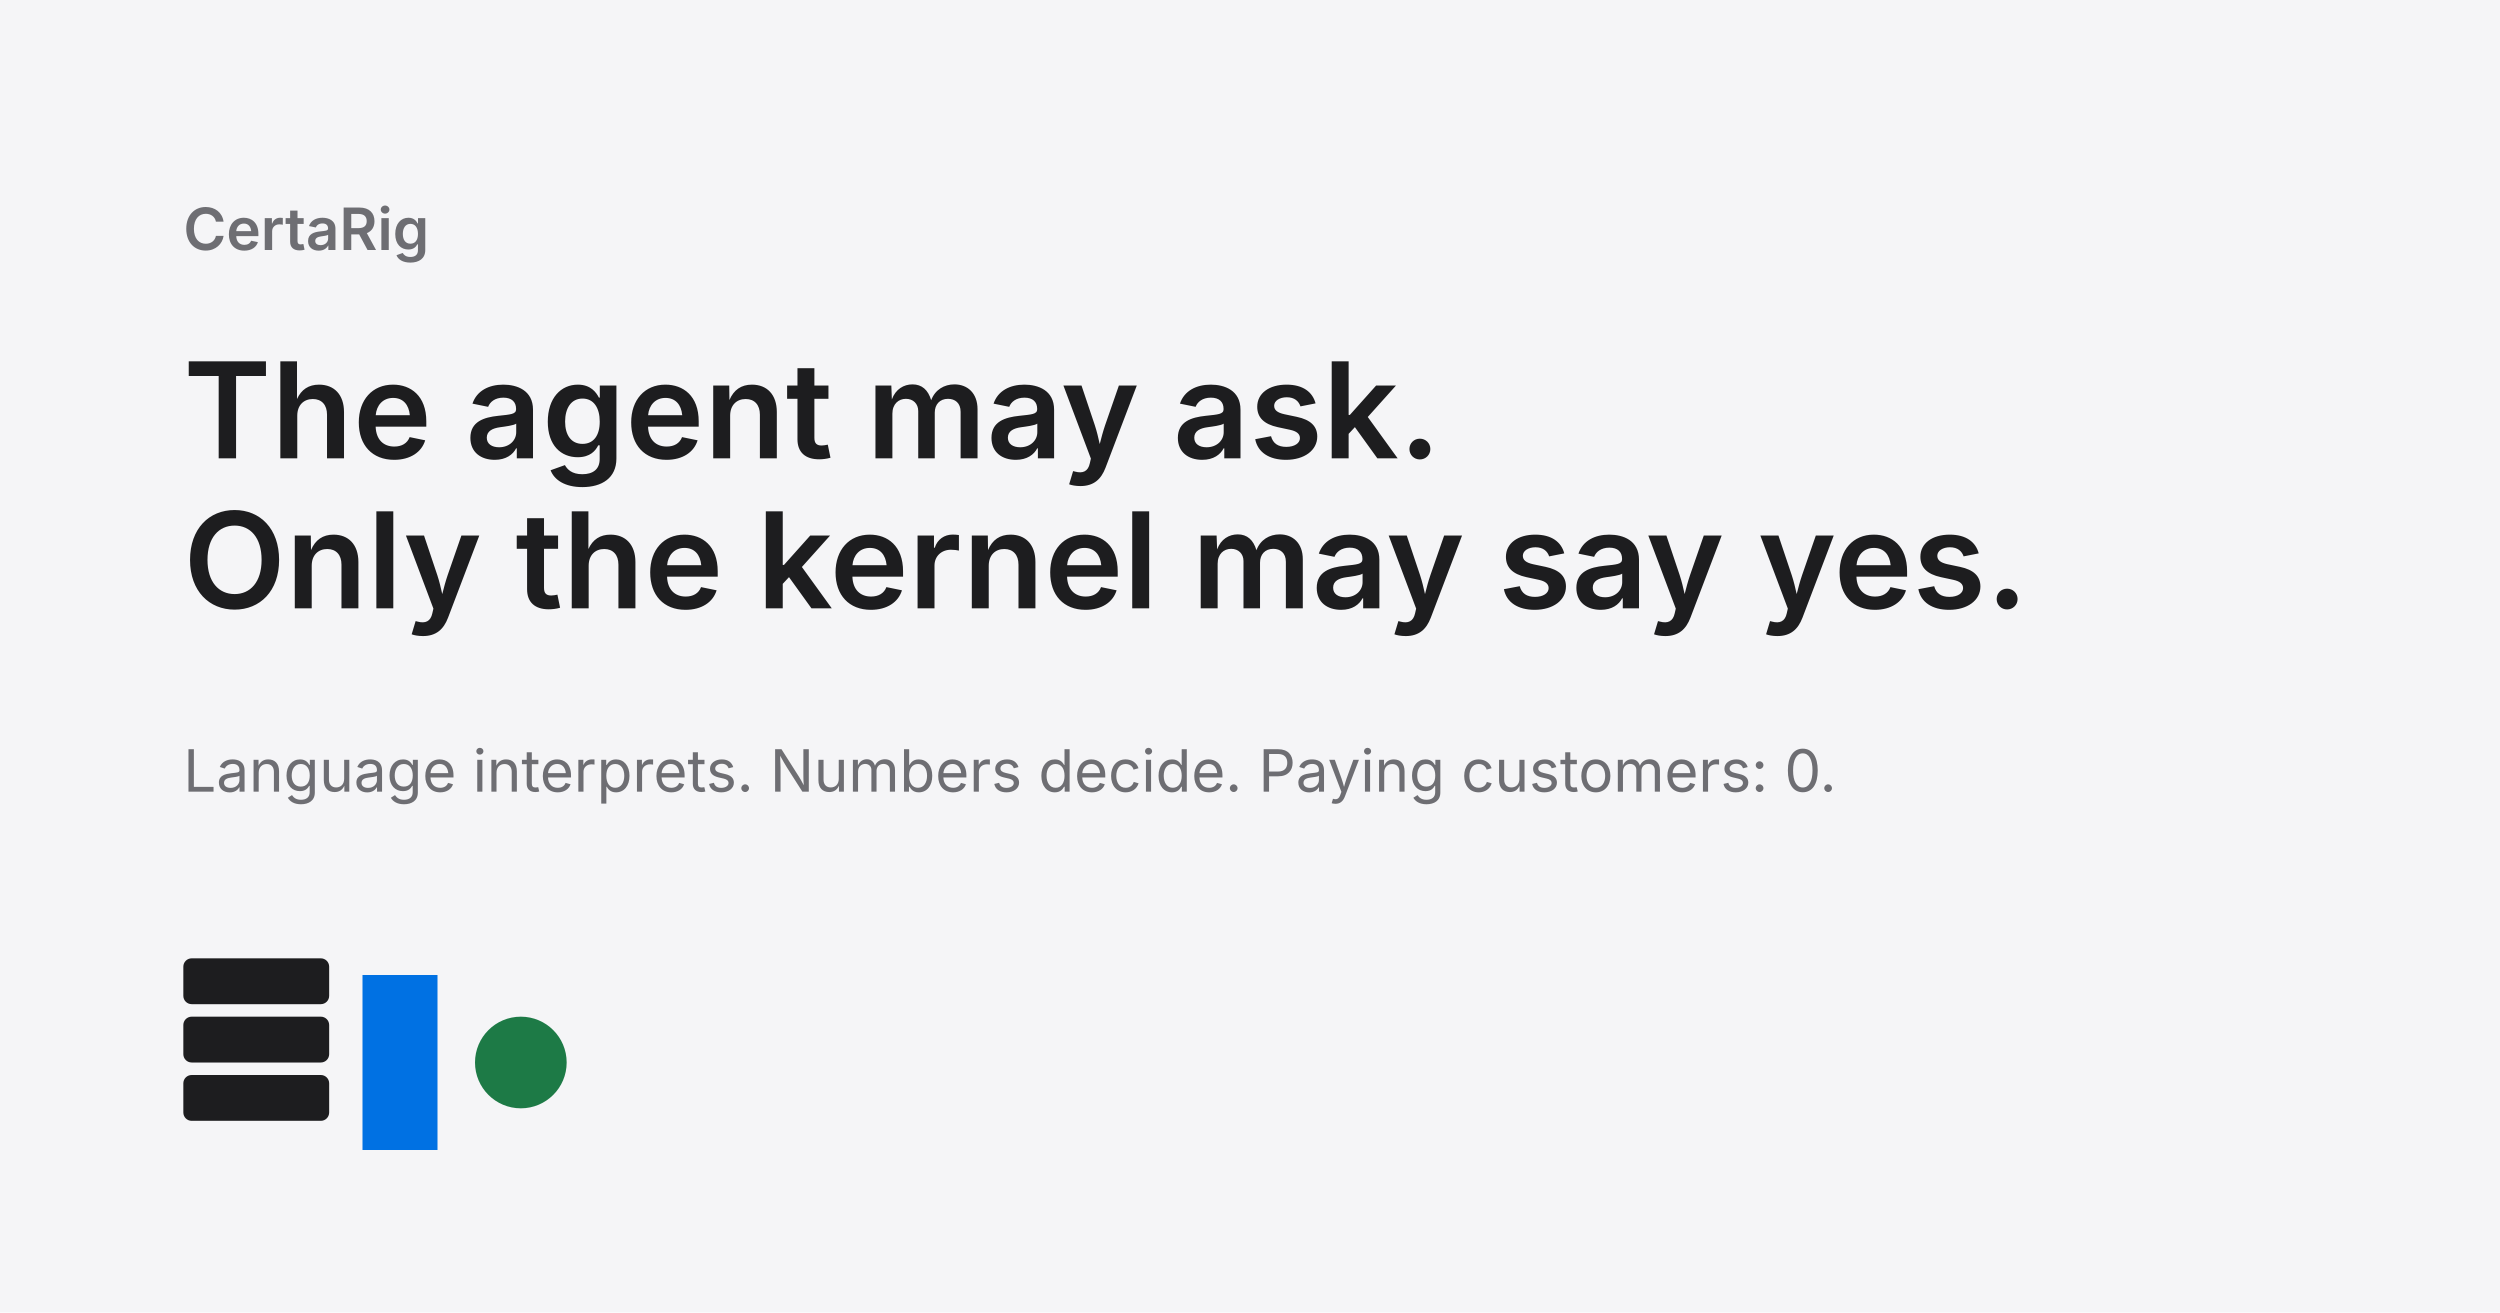
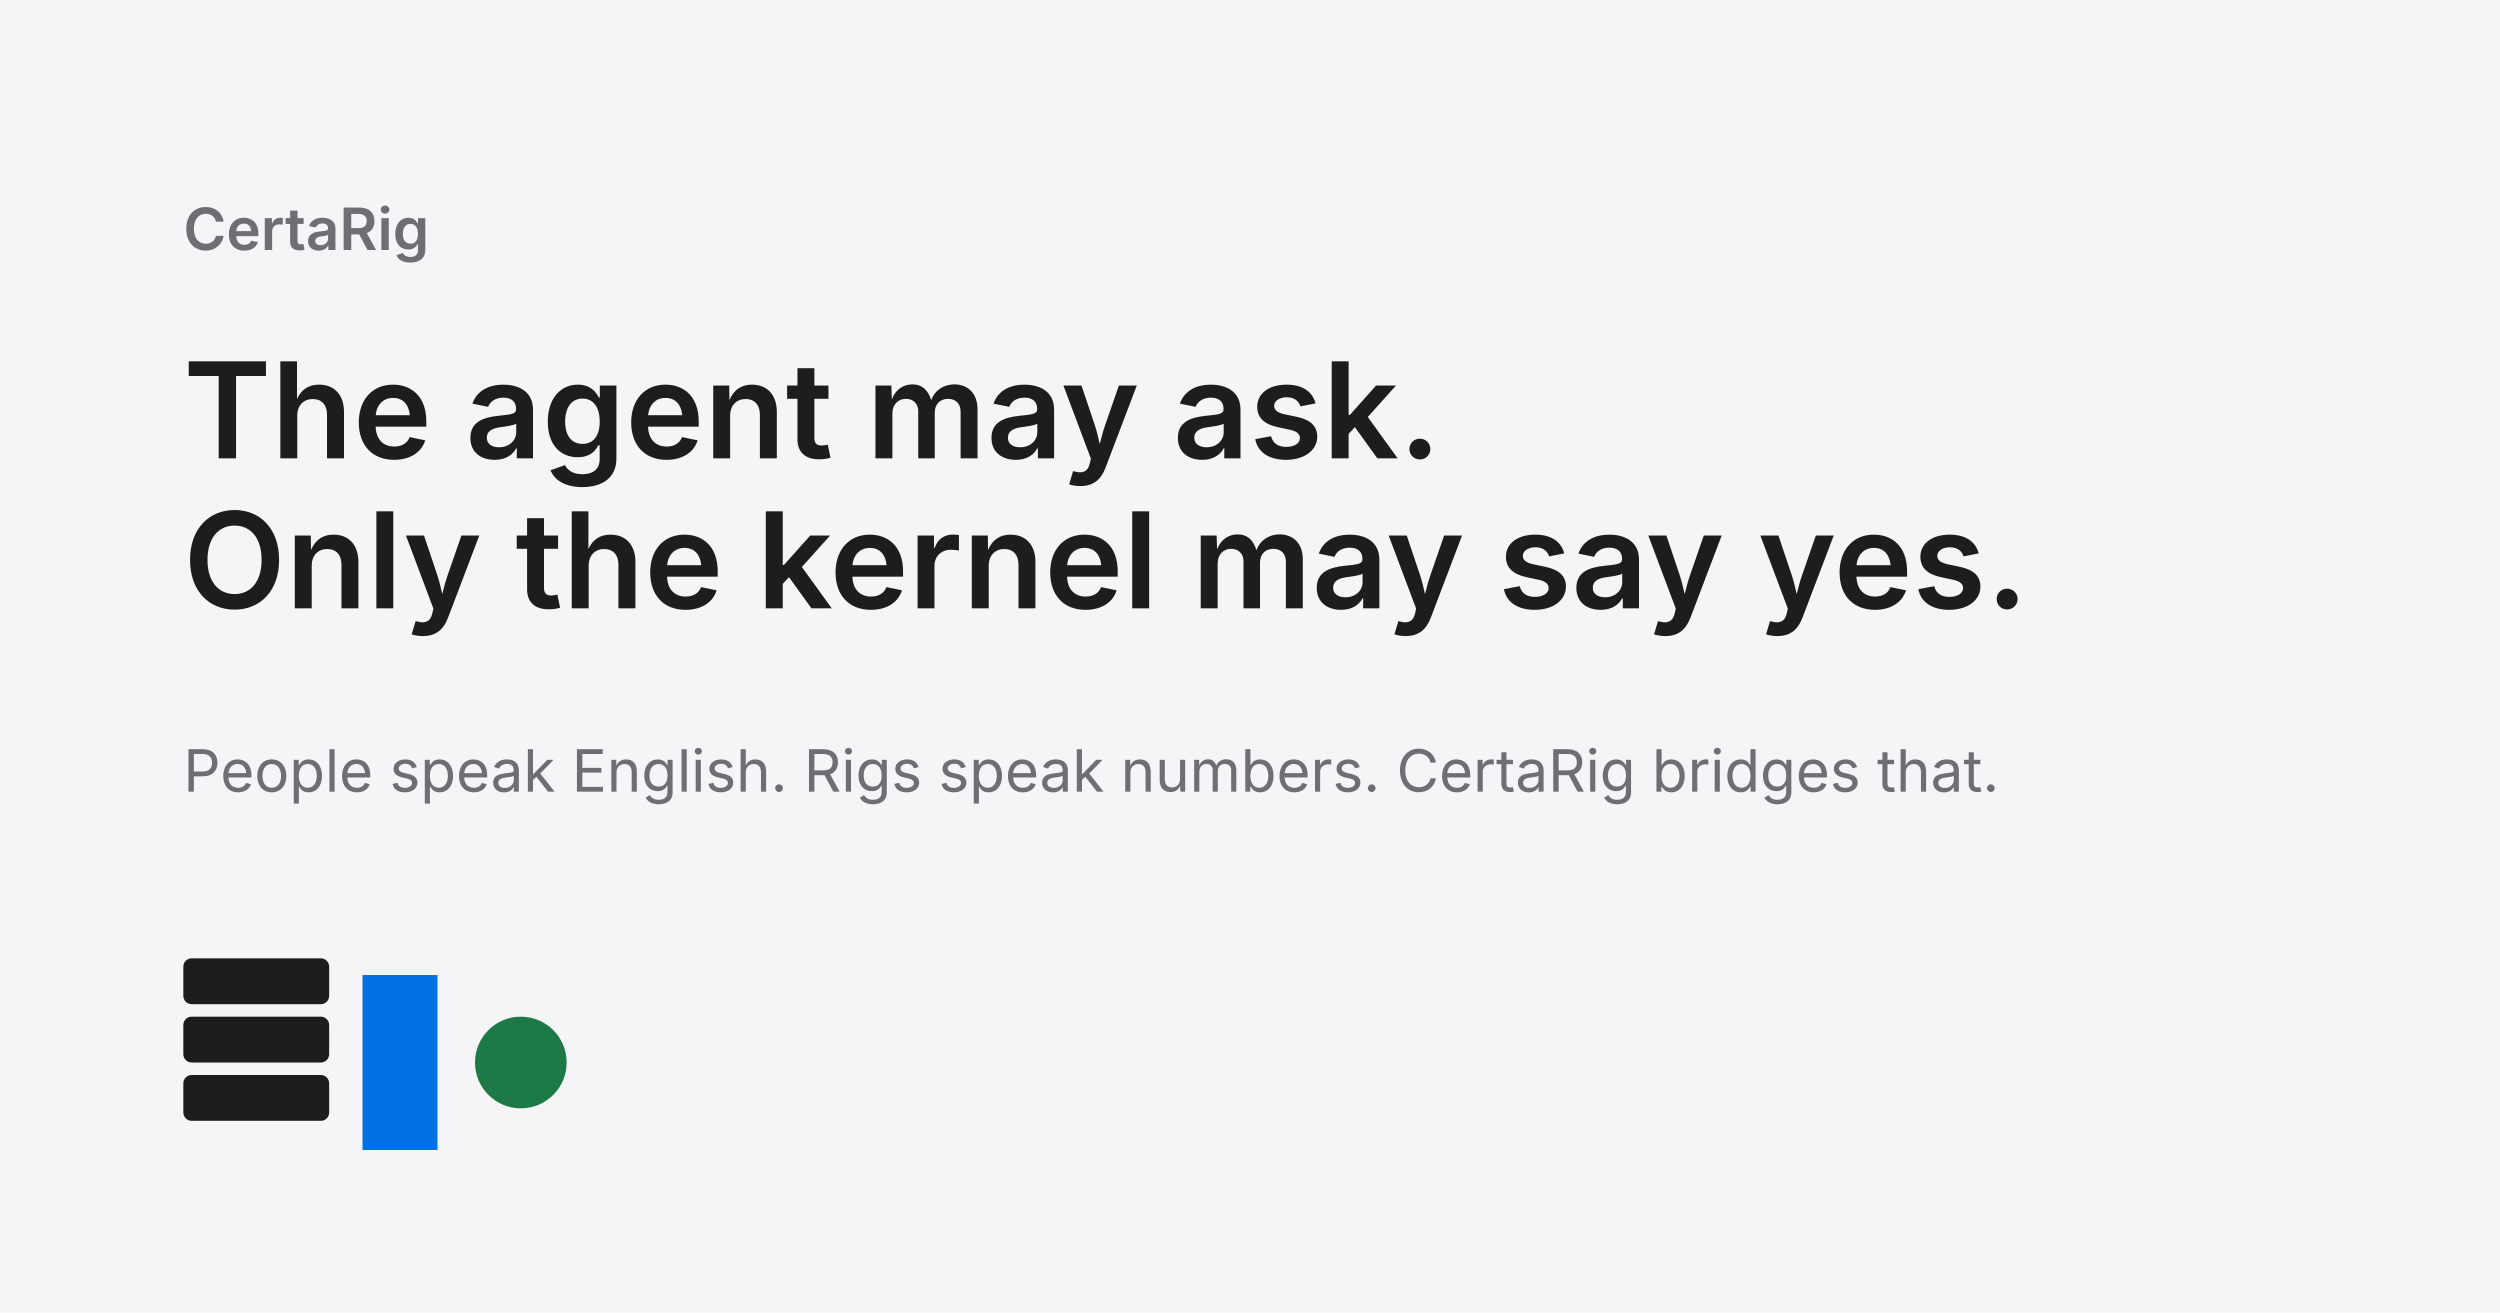
<svg xmlns="http://www.w3.org/2000/svg" viewBox="0 0 1200 630" fill="none">
  <rect width="1200" height="630" fill="#f5f5f7" />
  <text x="88" y="120" font-family="ui-sans-serif, system-ui, -apple-system" font-size="28" font-weight="600" fill="#6e6e73">CertaRig</text>
  <text x="88" y="220" font-family="ui-sans-serif, system-ui, -apple-system" font-size="64" font-weight="600" fill="#1d1d1f">The agent may ask.</text>
  <text x="88" y="292" font-family="ui-sans-serif, system-ui, -apple-system" font-size="64" font-weight="600" fill="#1d1d1f">Only the kernel may say yes.</text>
-   <text x="88" y="380" font-family="ui-sans-serif, system-ui, -apple-system" font-size="28" fill="#6e6e73">Language interprets. Numbers decide. Paying customers: 0.</text>
+   <text x="88" y="380" font-family="ui-sans-serif, system-ui, -apple-system" font-size="28" fill="#6e6e73">People speak English. Rigs speak numbers. CertaRig bridges that.</text>
  <g transform="translate(88 460)">
    <rect width="70" height="22" rx="4" fill="#1d1d1f" />
    <rect y="28" width="70" height="22" rx="4" fill="#1d1d1f" />
    <rect y="56" width="70" height="22" rx="4" fill="#1d1d1f" />
    <rect x="86" y="8" width="36" height="84" fill="#0071e3" />
    <circle cx="162" cy="50" r="22" fill="#1d7a46" />
  </g>
</svg>
